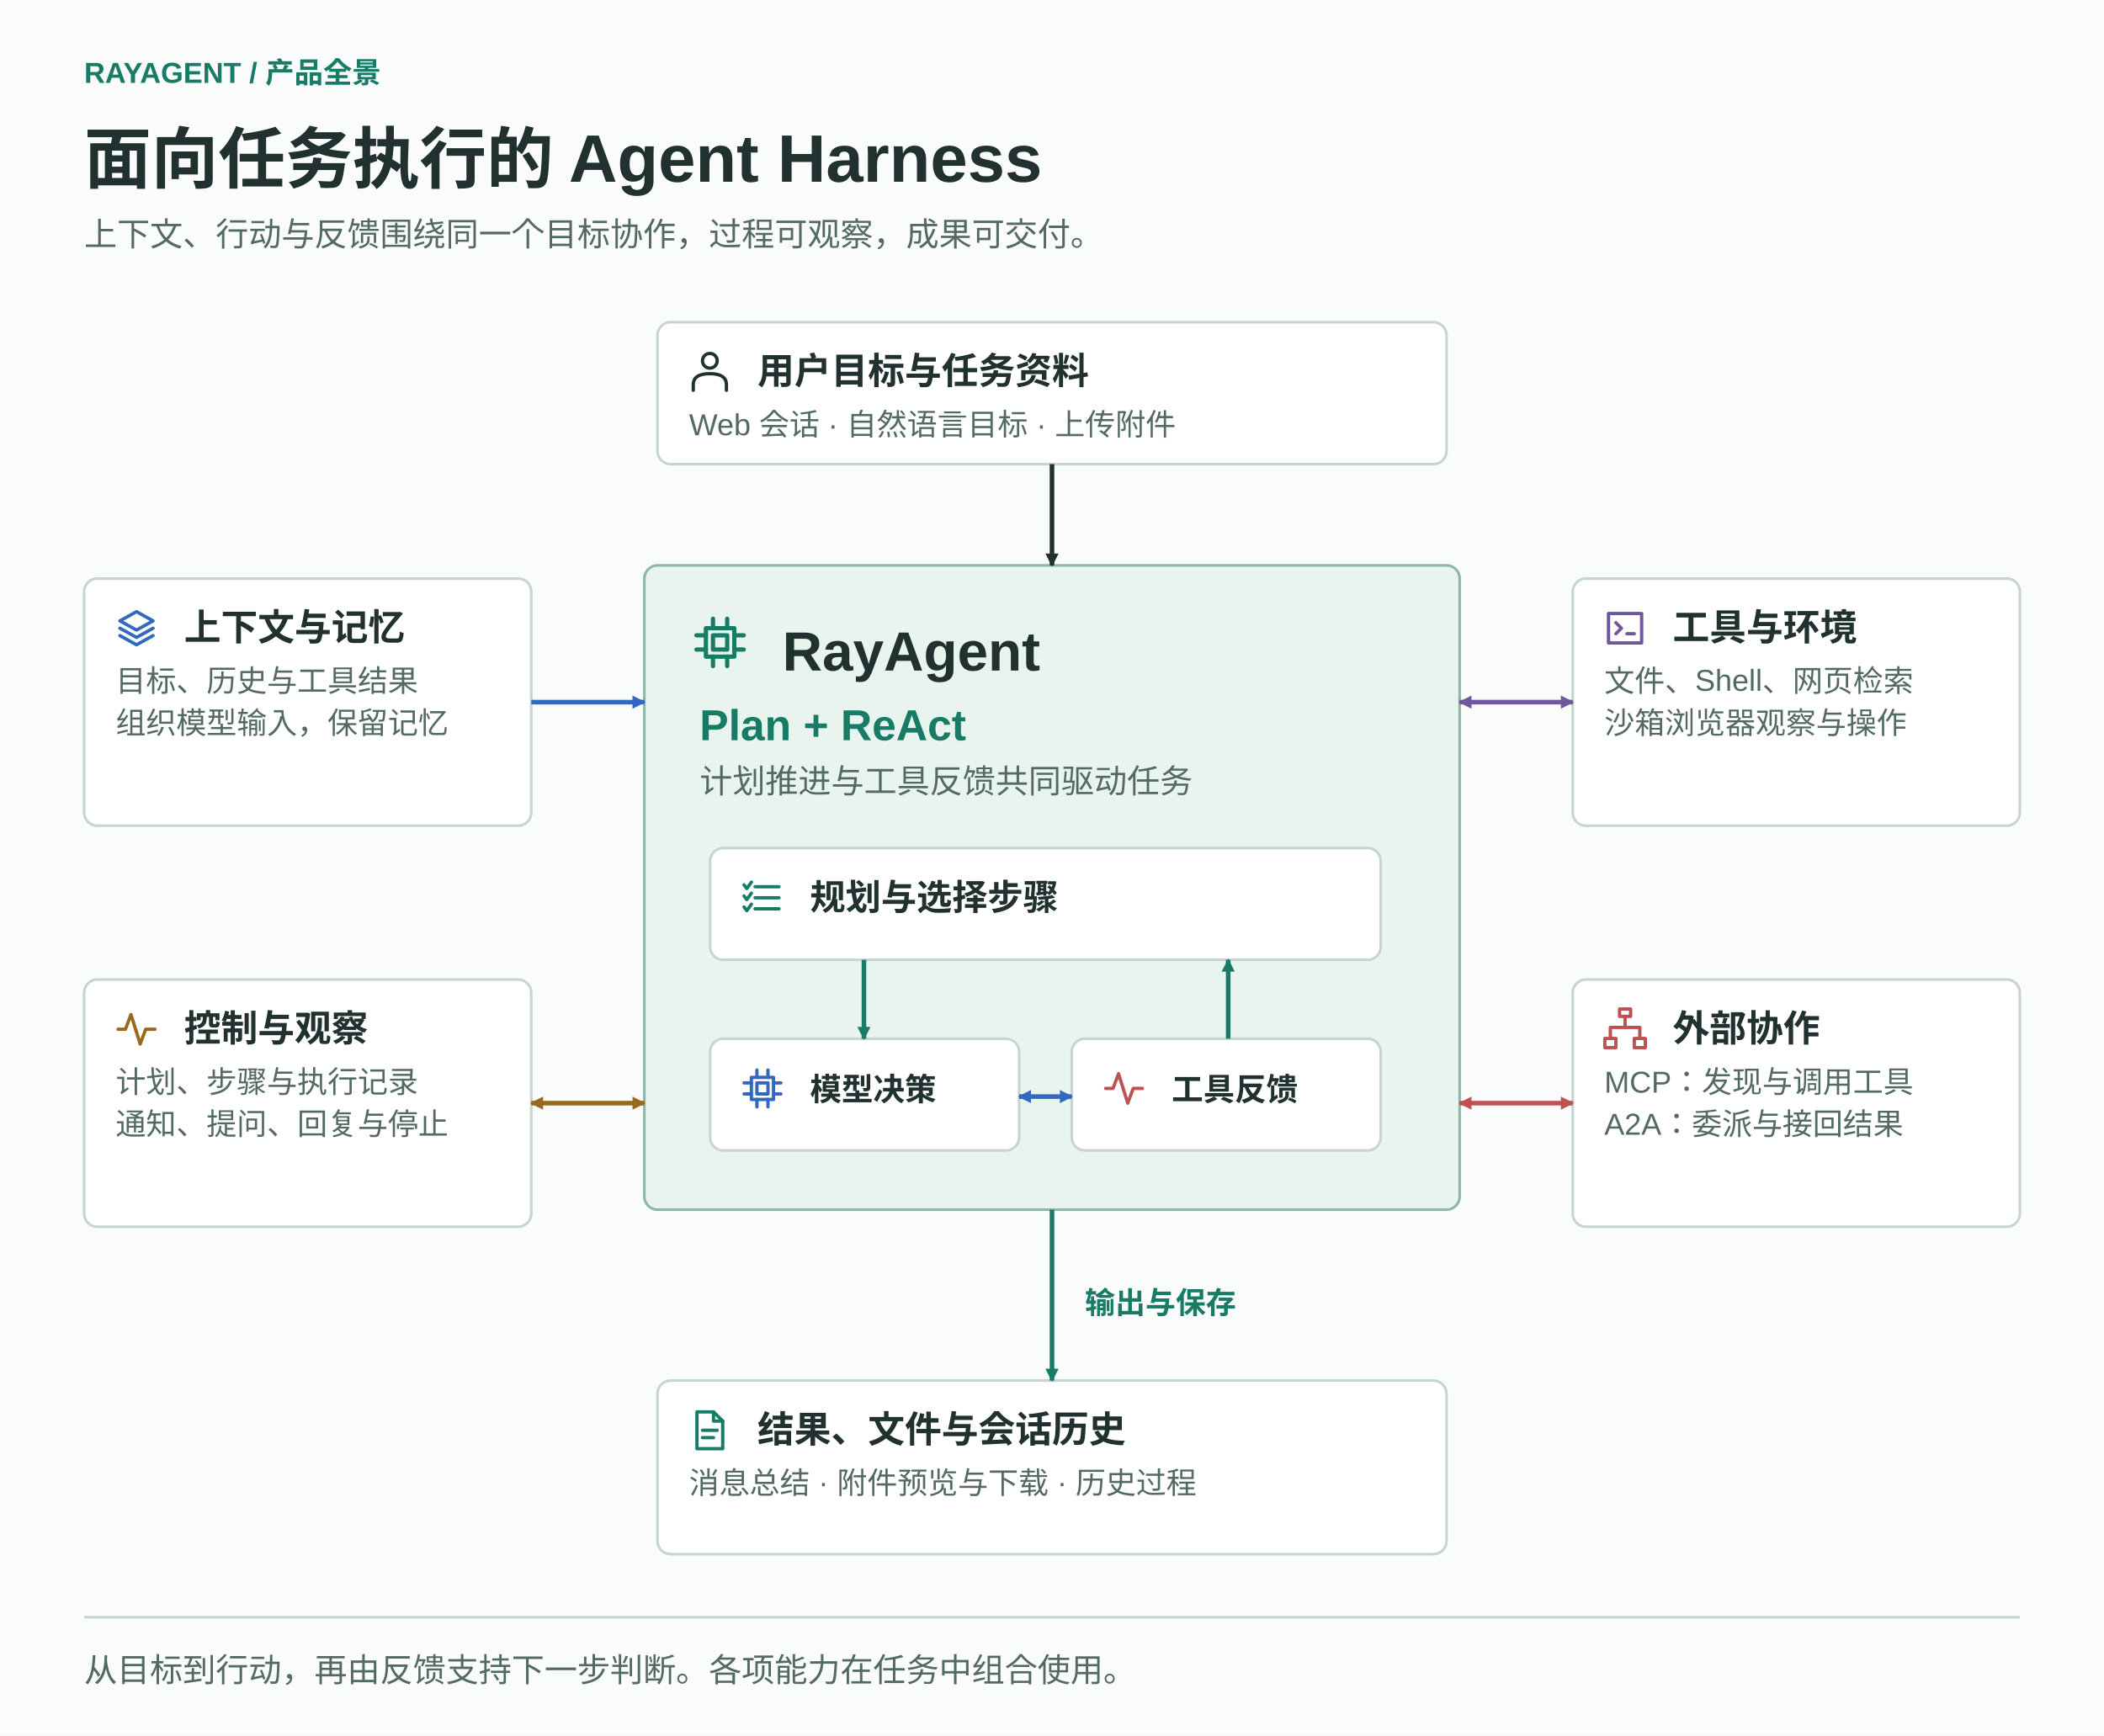
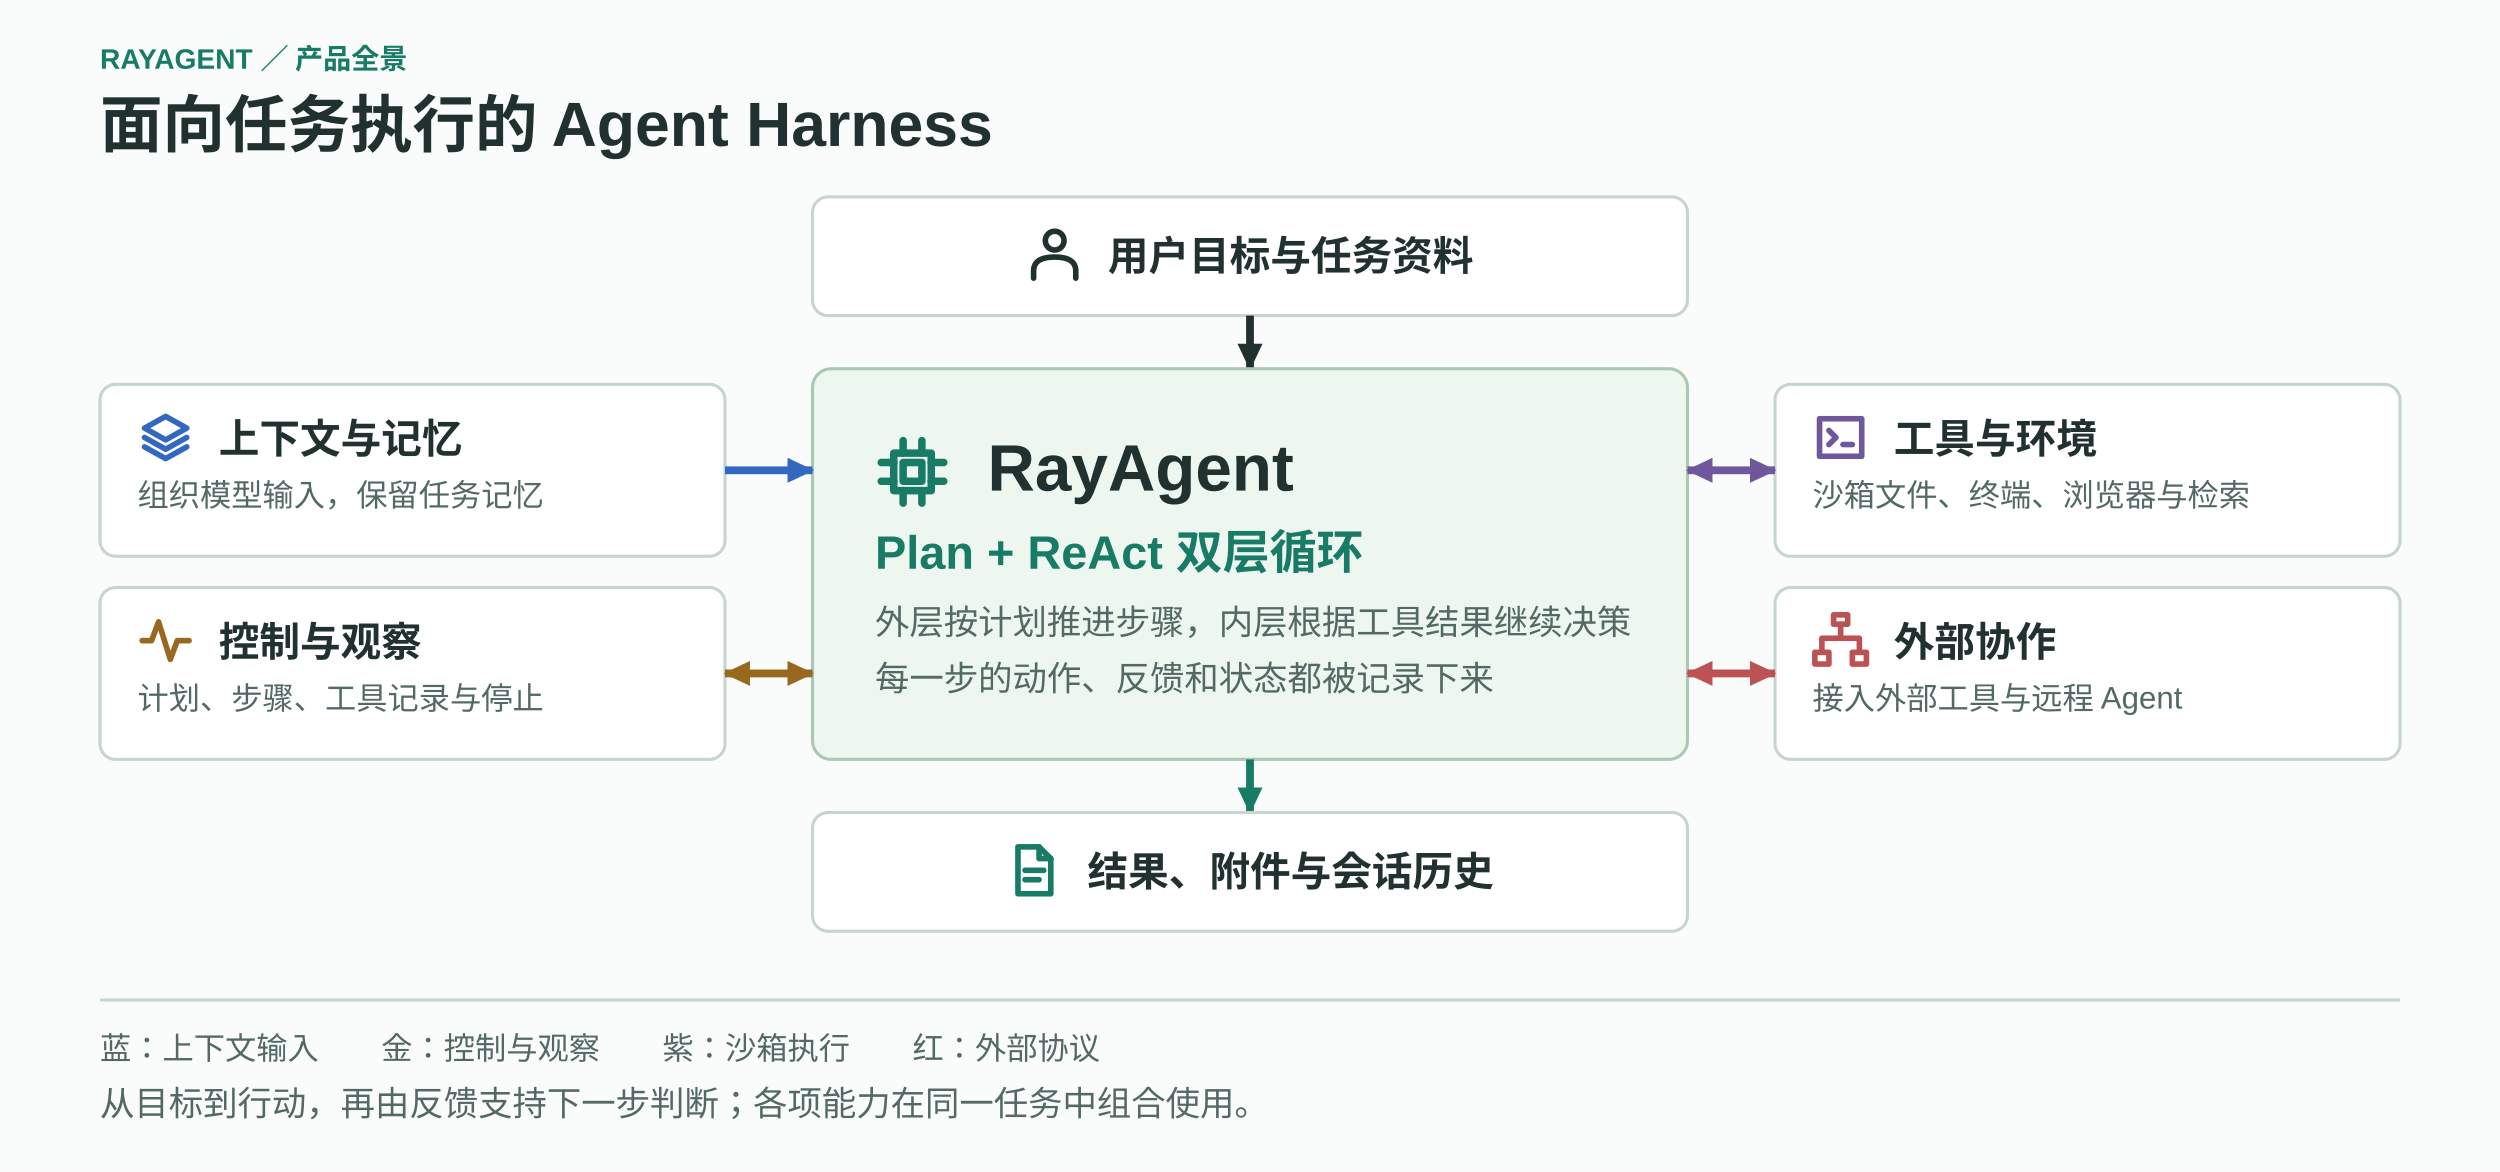
- <svg xmlns="http://www.w3.org/2000/svg" width="1600" height="1320" viewBox="0 0 1600 1320" role="img" aria-labelledby="title desc">
+ <svg xmlns="http://www.w3.org/2000/svg" width="1600" height="750" viewBox="0 0 1600 750" role="img" aria-labelledby="title desc">
  <style>text{font-family:"PingFang SC","Microsoft YaHei",Arial,sans-serif;letter-spacing:0}</style>
  <defs>
-     <marker id="20312f" markerWidth="12" markerHeight="12" refX="10" refY="6" orient="auto-start-reverse" markerUnits="userSpaceOnUse">
-       <path d="M1 1L11 6L1 11Z" fill="#20312f" />
+     <marker id="a-20312f" markerWidth="20" markerHeight="20" refX="18" refY="10" orient="auto-start-reverse" markerUnits="userSpaceOnUse">
+       <path d="M2 2L19 10L2 18Z" fill="#20312f" />
    </marker>
-     <marker id="3268bf" markerWidth="12" markerHeight="12" refX="10" refY="6" orient="auto-start-reverse" markerUnits="userSpaceOnUse">
-       <path d="M1 1L11 6L1 11Z" fill="#3268bf" />
+     <marker id="b-20312f" markerWidth="14" markerHeight="14" refX="12" refY="7" orient="auto-start-reverse" markerUnits="userSpaceOnUse">
+       <path d="M2 2L13 7L2 12Z" fill="#20312f" />
    </marker>
-     <marker id="177b65" markerWidth="12" markerHeight="12" refX="10" refY="6" orient="auto-start-reverse" markerUnits="userSpaceOnUse">
-       <path d="M1 1L11 6L1 11Z" fill="#177b65" />
+     <marker id="a-3268bf" markerWidth="20" markerHeight="20" refX="18" refY="10" orient="auto-start-reverse" markerUnits="userSpaceOnUse">
+       <path d="M2 2L19 10L2 18Z" fill="#3268bf" />
    </marker>
-     <marker id="bd5254" markerWidth="12" markerHeight="12" refX="10" refY="6" orient="auto-start-reverse" markerUnits="userSpaceOnUse">
-       <path d="M1 1L11 6L1 11Z" fill="#bd5254" />
+     <marker id="b-3268bf" markerWidth="14" markerHeight="14" refX="12" refY="7" orient="auto-start-reverse" markerUnits="userSpaceOnUse">
+       <path d="M2 2L13 7L2 12Z" fill="#3268bf" />
    </marker>
-     <marker id="97691f" markerWidth="12" markerHeight="12" refX="10" refY="6" orient="auto-start-reverse" markerUnits="userSpaceOnUse">
-       <path d="M1 1L11 6L1 11Z" fill="#97691f" />
+     <marker id="a-177b65" markerWidth="20" markerHeight="20" refX="18" refY="10" orient="auto-start-reverse" markerUnits="userSpaceOnUse">
+       <path d="M2 2L19 10L2 18Z" fill="#177b65" />
    </marker>
-     <marker id="70579c" markerWidth="12" markerHeight="12" refX="10" refY="6" orient="auto-start-reverse" markerUnits="userSpaceOnUse">
-       <path d="M1 1L11 6L1 11Z" fill="#70579c" />
+     <marker id="b-177b65" markerWidth="14" markerHeight="14" refX="12" refY="7" orient="auto-start-reverse" markerUnits="userSpaceOnUse">
+       <path d="M2 2L13 7L2 12Z" fill="#177b65" />
+     </marker>
+     <marker id="a-97691f" markerWidth="20" markerHeight="20" refX="18" refY="10" orient="auto-start-reverse" markerUnits="userSpaceOnUse">
+       <path d="M2 2L19 10L2 18Z" fill="#97691f" />
+     </marker>
+     <marker id="b-97691f" markerWidth="14" markerHeight="14" refX="12" refY="7" orient="auto-start-reverse" markerUnits="userSpaceOnUse">
+       <path d="M2 2L13 7L2 12Z" fill="#97691f" />
+     </marker>
+     <marker id="a-70579c" markerWidth="20" markerHeight="20" refX="18" refY="10" orient="auto-start-reverse" markerUnits="userSpaceOnUse">
+       <path d="M2 2L19 10L2 18Z" fill="#70579c" />
+     </marker>
+     <marker id="b-70579c" markerWidth="14" markerHeight="14" refX="12" refY="7" orient="auto-start-reverse" markerUnits="userSpaceOnUse">
+       <path d="M2 2L13 7L2 12Z" fill="#70579c" />
+     </marker>
+     <marker id="a-bd5254" markerWidth="20" markerHeight="20" refX="18" refY="10" orient="auto-start-reverse" markerUnits="userSpaceOnUse">
+       <path d="M2 2L19 10L2 18Z" fill="#bd5254" />
+     </marker>
+     <marker id="b-bd5254" markerWidth="14" markerHeight="14" refX="12" refY="7" orient="auto-start-reverse" markerUnits="userSpaceOnUse">
+       <path d="M2 2L13 7L2 12Z" fill="#bd5254" />
+     </marker>
+     <marker id="a-536965" markerWidth="20" markerHeight="20" refX="18" refY="10" orient="auto-start-reverse" markerUnits="userSpaceOnUse">
+       <path d="M2 2L19 10L2 18Z" fill="#536965" />
+     </marker>
+     <marker id="b-536965" markerWidth="14" markerHeight="14" refX="12" refY="7" orient="auto-start-reverse" markerUnits="userSpaceOnUse">
+       <path d="M2 2L13 7L2 12Z" fill="#536965" />
    </marker>
  </defs>
-   <rect x="0" y="0" width="1600" height="1320" rx="0" fill="#fafcfb" stroke="none" stroke-width="2" data-graph-role="background" />
-   <text x="64" y="63" fill="#177b65" font-size="22" font-weight="600" text-anchor="start">RAYAGENT  /  产品全景</text>
-   <text x="64" y="139" fill="#20312f" font-size="51" font-weight="650" text-anchor="start">面向任务执行的 Agent Harness</text>
-   <text x="64" y="187" fill="#536965" font-size="25" font-weight="400" text-anchor="start">上下文、行动与反馈围绕同一个目标协作，过程可观察，成果可交付。</text>
-   <rect x="500" y="245" width="600" height="108" rx="10" fill="white" stroke="#c6d5d0" stroke-width="2" data-graph-role="node" id="goal" />
-   <g transform="translate(523 266) scale(1.4)" fill="none" stroke="#20312f" stroke-width="1.8" stroke-linecap="round" stroke-linejoin="round" data-graph-role="decoration">
+   <rect x="0" y="0" width="1600" height="750" fill="#fafcfb" data-graph-role="background" />
+   <text x="64" y="44" fill="#177b65" font-size="18" font-weight="600" text-anchor="start">RAYAGENT ／ 产品全景</text>
+   <text x="64" y="94" fill="#20312f" font-size="40" font-weight="650" text-anchor="start">面向任务执行的 Agent Harness</text>
+   <rect x="520" y="126" width="560" height="76" rx="10" fill="#ffffff" stroke="#c6d5d0" stroke-width="2" data-graph-role="node" />
+   <g transform="translate(657 145) scale(1.5)" fill="none" stroke="#20312f" stroke-width="2.4" stroke-linecap="round" stroke-linejoin="round" data-graph-role="decoration">
    <path d="M16 6A4 4 0 1 1 8 6A4 4 0 1 1 16 6" />
    <path d="M3 22V19Q3 13 12 13Q21 13 21 19V22" />
  </g>
-   <text x="576" y="292" fill="#20312f" font-size="28" font-weight="600" text-anchor="start">用户目标与任务资料</text>
-   <text x="524" y="331" fill="#536965" font-size="23" font-weight="400" text-anchor="start">Web 会话 · 自然语言目标 · 上传附件</text>
-   <rect x="490" y="430" width="620" height="490" rx="10" fill="#eaf4ef" stroke="#8eb7a6" stroke-width="2" data-graph-role="container" id="core" />
-   <g transform="translate(526 467) scale(1.8)" fill="none" stroke="#177b65" stroke-width="1.8" stroke-linecap="round" stroke-linejoin="round" data-graph-role="decoration">
+   <text x="709" y="173" fill="#20312f" font-size="26" font-weight="600" text-anchor="start">用户目标与任务资料</text>
+   <path d="M800 202 L800 236" fill="none" stroke="#20312f" stroke-width="5" stroke-linejoin="round" marker-end="url(#a-20312f)" data-graph-role="edge" />
+   <rect x="520" y="236" width="560" height="250" rx="12" fill="#edf6ef" stroke="#a9c9b4" stroke-width="2" data-graph-role="container" />
+   <g transform="translate(560 278) scale(2.0)" fill="none" stroke="#177b65" stroke-width="2.4" stroke-linecap="round" stroke-linejoin="round" data-graph-role="decoration">
    <path d="M6 6H18V18H6Z" />
    <path d="M9 9H15V15H9Z" />
    <path d="M9 2V6M15 2V6M9 18V22M15 18V22M2 9H6M2 15H6M18 9H22M18 15H22" />
  </g>
-   <text x="595" y="510" fill="#20312f" font-size="42" font-weight="650" text-anchor="start">RayAgent</text>
-   <text x="532" y="563" fill="#177b65" font-size="33" font-weight="600" text-anchor="start">Plan + ReAct</text>
-   <text x="532" y="603" fill="#536965" font-size="25" font-weight="400" text-anchor="start">计划推进与工具反馈共同驱动任务</text>
-   <rect x="540" y="645" width="510" height="85" rx="10" fill="white" stroke="#c6d5d0" stroke-width="2" data-graph-role="node" id="plan" />
-   <g transform="translate(563 666) scale(1.4)" fill="none" stroke="#177b65" stroke-width="1.8" stroke-linecap="round" stroke-linejoin="round" data-graph-role="decoration">
-     <path d="M8 6H21M8 12H21M8 18H21" />
-     <path d="M2 5L3.5 7L6 3.5" />
-     <path d="M2 11L3.5 13L6 9.5" />
-     <path d="M2 17L3.5 19L6 15.5" />
-   </g>
-   <text x="616" y="692" fill="#20312f" font-size="27" font-weight="600" text-anchor="start">规划与选择步骤</text>
-   <rect x="540" y="790" width="235" height="85" rx="10" fill="white" stroke="#c6d5d0" stroke-width="2" data-graph-role="node" id="act" />
-   <g transform="translate(563 811) scale(1.4)" fill="none" stroke="#3268bf" stroke-width="1.8" stroke-linecap="round" stroke-linejoin="round" data-graph-role="decoration">
-     <path d="M6 6H18V18H6Z" />
-     <path d="M9 9H15V15H9Z" />
-     <path d="M9 2V6M15 2V6M9 18V22M15 18V22M2 9H6M2 15H6M18 9H22M18 15H22" />
-   </g>
-   <text x="616" y="837" fill="#20312f" font-size="24" font-weight="600" text-anchor="start">模型决策</text>
-   <rect x="815" y="790" width="235" height="85" rx="10" fill="white" stroke="#c6d5d0" stroke-width="2" data-graph-role="node" id="feedback" />
-   <g transform="translate(838 811) scale(1.4)" fill="none" stroke="#bd5254" stroke-width="1.8" stroke-linecap="round" stroke-linejoin="round" data-graph-role="decoration">
-     <path d="M2 12H6L9 4L14 20L17 12H22" />
-   </g>
-   <text x="891" y="837" fill="#20312f" font-size="24" font-weight="600" text-anchor="start">工具反馈</text>
-   <path id="inner" data-graph-role="edge" data-source="act" data-target="feedback" d="M775 834 L815 834" fill="none" stroke="#3268bf" stroke-width="3.5" stroke-linejoin="round" marker-end="url(#3268bf)" marker-start="url(#3268bf)" />
-   <path id="step" data-graph-role="edge" data-source="plan" data-target="act" d="M657 730 L657 790" fill="none" stroke="#177b65" stroke-width="3.5" stroke-linejoin="round" marker-end="url(#177b65)" />
-   <path id="replan" data-graph-role="edge" data-source="feedback" data-target="plan" d="M934 790 L934 730" fill="none" stroke="#177b65" stroke-width="3.5" stroke-linejoin="round" marker-end="url(#177b65)" />
-   <rect x="64" y="440" width="340" height="188" rx="10" fill="white" stroke="#c6d5d0" stroke-width="2" data-graph-role="node" id="context" />
-   <g transform="translate(87 461) scale(1.4)" fill="none" stroke="#3268bf" stroke-width="1.8" stroke-linecap="round" stroke-linejoin="round" data-graph-role="decoration">
+   <text x="632" y="314" fill="#20312f" font-size="42" font-weight="650" text-anchor="start">RayAgent</text>
+   <text x="560" y="364" fill="#177b65" font-size="30" font-weight="600" text-anchor="start">Plan + ReAct 双层循环</text>
+   <text x="560" y="406" fill="#536965" font-size="22" font-weight="400" text-anchor="start">外层按计划推进步骤，内层根据工具结果继续决策</text>
+   <text x="560" y="442" fill="#536965" font-size="22" font-weight="400" text-anchor="start">每一步的动作、反馈和状态都被记录下来</text>
+   <rect x="64" y="246" width="400" height="110" rx="10" fill="#ffffff" stroke="#c6d5d0" stroke-width="2" data-graph-role="node" />
+   <g transform="translate(88 262) scale(1.5)" fill="none" stroke="#3268bf" stroke-width="2.4" stroke-linecap="round" stroke-linejoin="round" data-graph-role="decoration">
    <path d="M3 8L12 3L21 8L12 13Z" />
    <path d="M3 12L12 17L21 12" />
    <path d="M3 16L12 21L21 16" />
  </g>
-   <text x="140" y="487" fill="#20312f" font-size="28" font-weight="600" text-anchor="start">上下文与记忆</text>
-   <text x="88" y="526" fill="#536965" font-size="23" font-weight="400" text-anchor="start">目标、历史与工具结果</text>
-   <text x="88" y="558" fill="#536965" font-size="23" font-weight="400" text-anchor="start">组织模型输入，保留记忆</text>
-   <rect x="64" y="745" width="340" height="188" rx="10" fill="white" stroke="#c6d5d0" stroke-width="2" data-graph-role="node" id="control" />
-   <g transform="translate(87 766) scale(1.4)" fill="none" stroke="#97691f" stroke-width="1.8" stroke-linecap="round" stroke-linejoin="round" data-graph-role="decoration">
+   <text x="140" y="290" fill="#20312f" font-size="26" font-weight="600" text-anchor="start">上下文与记忆</text>
+   <text x="88" y="324" fill="#536965" font-size="20" font-weight="400" text-anchor="start">组织模型输入，保留任务记忆</text>
+   <rect x="64" y="376" width="400" height="110" rx="10" fill="#ffffff" stroke="#c6d5d0" stroke-width="2" data-graph-role="node" />
+   <g transform="translate(88 392) scale(1.5)" fill="none" stroke="#97691f" stroke-width="2.4" stroke-linecap="round" stroke-linejoin="round" data-graph-role="decoration">
    <path d="M2 12H6L9 4L14 20L17 12H22" />
  </g>
-   <text x="140" y="792" fill="#20312f" font-size="28" font-weight="600" text-anchor="start">控制与观察</text>
-   <text x="88" y="831" fill="#536965" font-size="23" font-weight="400" text-anchor="start">计划、步骤与执行记录</text>
-   <text x="88" y="863" fill="#536965" font-size="23" font-weight="400" text-anchor="start">通知、提问、回复与停止</text>
-   <rect x="1196" y="440" width="340" height="188" rx="10" fill="white" stroke="#c6d5d0" stroke-width="2" data-graph-role="node" id="environment" />
-   <g transform="translate(1219 461) scale(1.4)" fill="none" stroke="#70579c" stroke-width="1.8" stroke-linecap="round" stroke-linejoin="round" data-graph-role="decoration">
+   <text x="140" y="420" fill="#20312f" font-size="26" font-weight="600" text-anchor="start">控制与观察</text>
+   <text x="88" y="454" fill="#536965" font-size="20" font-weight="400" text-anchor="start">计划、步骤、工具记录与停止</text>
+   <rect x="1136" y="246" width="400" height="110" rx="10" fill="#ffffff" stroke="#c6d5d0" stroke-width="2" data-graph-role="node" />
+   <g transform="translate(1160 262) scale(1.5)" fill="none" stroke="#70579c" stroke-width="2.4" stroke-linecap="round" stroke-linejoin="round" data-graph-role="decoration">
    <path d="M3 4H21V20H3Z" />
    <path d="M7 9L10 12L7 15" />
    <path d="M13 15H17" />
  </g>
-   <text x="1272" y="487" fill="#20312f" font-size="28" font-weight="600" text-anchor="start">工具与环境</text>
-   <text x="1220" y="526" fill="#536965" font-size="23" font-weight="400" text-anchor="start">文件、Shell、网页检索</text>
-   <text x="1220" y="558" fill="#536965" font-size="23" font-weight="400" text-anchor="start">沙箱浏览器观察与操作</text>
-   <rect x="1196" y="745" width="340" height="188" rx="10" fill="white" stroke="#c6d5d0" stroke-width="2" data-graph-role="node" id="external" />
-   <g transform="translate(1219 766) scale(1.4)" fill="none" stroke="#bd5254" stroke-width="1.8" stroke-linecap="round" stroke-linejoin="round" data-graph-role="decoration">
+   <text x="1212" y="290" fill="#20312f" font-size="26" font-weight="600" text-anchor="start">工具与环境</text>
+   <text x="1160" y="324" fill="#536965" font-size="20" font-weight="400" text-anchor="start">沙箱文件、终端、浏览器与检索</text>
+   <rect x="1136" y="376" width="400" height="110" rx="10" fill="#ffffff" stroke="#c6d5d0" stroke-width="2" data-graph-role="node" />
+   <g transform="translate(1160 392) scale(1.5)" fill="none" stroke="#bd5254" stroke-width="2.4" stroke-linecap="round" stroke-linejoin="round" data-graph-role="decoration">
    <path d="M12 5V11M4 11H20M4 11V17M20 11V17" />
    <path d="M9 1H15V5H9Z" />
    <path d="M1 17H7V22H1Z" />
    <path d="M17 17H23V22H17Z" />
  </g>
-   <text x="1272" y="792" fill="#20312f" font-size="28" font-weight="600" text-anchor="start">外部协作</text>
-   <text x="1220" y="831" fill="#536965" font-size="23" font-weight="400" text-anchor="start">MCP：发现与调用工具</text>
-   <text x="1220" y="863" fill="#536965" font-size="23" font-weight="400" text-anchor="start">A2A：委派与接回结果</text>
-   <path id="goal-task" data-graph-role="edge" data-source="goal" data-target="core" d="M800 353 L800 430" fill="none" stroke="#20312f" stroke-width="3.5" stroke-linejoin="round" marker-end="url(#20312f)" />
-   <path id="context-task" data-graph-role="edge" data-source="context" data-target="core" d="M404 534 L490 534" fill="none" stroke="#3268bf" stroke-width="3.5" stroke-linejoin="round" marker-end="url(#3268bf)" />
-   <path id="control-task" data-graph-role="edge" data-source="control" data-target="core" d="M404 839 L490 839" fill="none" stroke="#97691f" stroke-width="3.5" stroke-linejoin="round" marker-end="url(#97691f)" marker-start="url(#97691f)" />
-   <path id="actions" data-graph-role="edge" data-source="core" data-target="environment" d="M1110 534 L1196 534" fill="none" stroke="#70579c" stroke-width="3.5" stroke-linejoin="round" marker-end="url(#70579c)" marker-start="url(#70579c)" />
-   <path id="remote" data-graph-role="edge" data-source="core" data-target="external" d="M1110 839 L1196 839" fill="none" stroke="#bd5254" stroke-width="3.5" stroke-linejoin="round" marker-end="url(#bd5254)" marker-start="url(#bd5254)" />
-   <rect x="500" y="1050" width="600" height="132" rx="10" fill="white" stroke="#c6d5d0" stroke-width="2" data-graph-role="node" id="output" />
-   <g transform="translate(523 1071) scale(1.4)" fill="none" stroke="#177b65" stroke-width="1.8" stroke-linecap="round" stroke-linejoin="round" data-graph-role="decoration">
+   <text x="1212" y="420" fill="#20312f" font-size="26" font-weight="600" text-anchor="start">外部协作</text>
+   <text x="1160" y="454" fill="#536965" font-size="20" font-weight="400" text-anchor="start">接入外部工具与远程 Agent</text>
+   <path d="M464 301 L520 301" fill="none" stroke="#3268bf" stroke-width="5" stroke-linejoin="round" marker-end="url(#a-3268bf)" data-graph-role="edge" />
+   <path d="M464 431 L520 431" fill="none" stroke="#97691f" stroke-width="5" stroke-linejoin="round" marker-end="url(#a-97691f)" marker-start="url(#a-97691f)" data-graph-role="edge" />
+   <path d="M1080 301 L1136 301" fill="none" stroke="#70579c" stroke-width="5" stroke-linejoin="round" marker-end="url(#a-70579c)" marker-start="url(#a-70579c)" data-graph-role="edge" />
+   <path d="M1080 431 L1136 431" fill="none" stroke="#bd5254" stroke-width="5" stroke-linejoin="round" marker-end="url(#a-bd5254)" marker-start="url(#a-bd5254)" data-graph-role="edge" />
+   <path d="M800 486 L800 520" fill="none" stroke="#177b65" stroke-width="5" stroke-linejoin="round" marker-end="url(#a-177b65)" data-graph-role="edge" />
+   <rect x="520" y="520" width="560" height="76" rx="10" fill="#ffffff" stroke="#c6d5d0" stroke-width="2" data-graph-role="node" />
+   <g transform="translate(644 539) scale(1.5)" fill="none" stroke="#177b65" stroke-width="2.4" stroke-linecap="round" stroke-linejoin="round" data-graph-role="decoration">
    <path d="M14 2H5V22H19V7Z" />
    <path d="M14 2V7H19" />
    <path d="M8 12H16" />
    <path d="M8 16H14" />
  </g>
-   <text x="576" y="1097" fill="#20312f" font-size="28" font-weight="600" text-anchor="start">结果、文件与会话历史</text>
-   <text x="524" y="1136" fill="#536965" font-size="23" font-weight="400" text-anchor="start">消息总结 · 附件预览与下载 · 历史过程</text>
-   <path id="deliver" data-graph-role="edge" data-source="core" data-target="output" d="M800 920 L800 1050" fill="none" stroke="#177b65" stroke-width="3.5" stroke-linejoin="round" marker-end="url(#177b65)" />
-   <text x="825" y="999" fill="#177b65" font-size="23" font-weight="600" text-anchor="start">输出与保存</text>
-   <path d="M64 1230 L1536 1230" fill="none" stroke="#c6d5d0" stroke-width="2" data-graph-role="decoration" />
-   <text x="64" y="1279" fill="#536965" font-size="25" font-weight="400" text-anchor="start">从目标到行动，再由反馈支持下一步判断。各项能力在任务中组合使用。</text>
+   <text x="696" y="567" fill="#20312f" font-size="26" font-weight="600" text-anchor="start">结果、附件与会话历史</text>
+   <path d="M64 640 L1536 640" fill="none" stroke="#c6d5d0" stroke-width="2" data-graph-role="decoration" />
+   <text x="64" y="678" fill="#536965" font-size="20" font-weight="400" text-anchor="start">蓝：上下文输入　　金：控制与观察　　紫：沙箱执行　　红：外部协议</text>
+   <text x="64" y="714" fill="#536965" font-size="22" font-weight="400" text-anchor="start">从目标到行动，再由反馈支持下一步判断；各项能力在同一任务中组合使用。</text>
</svg>
